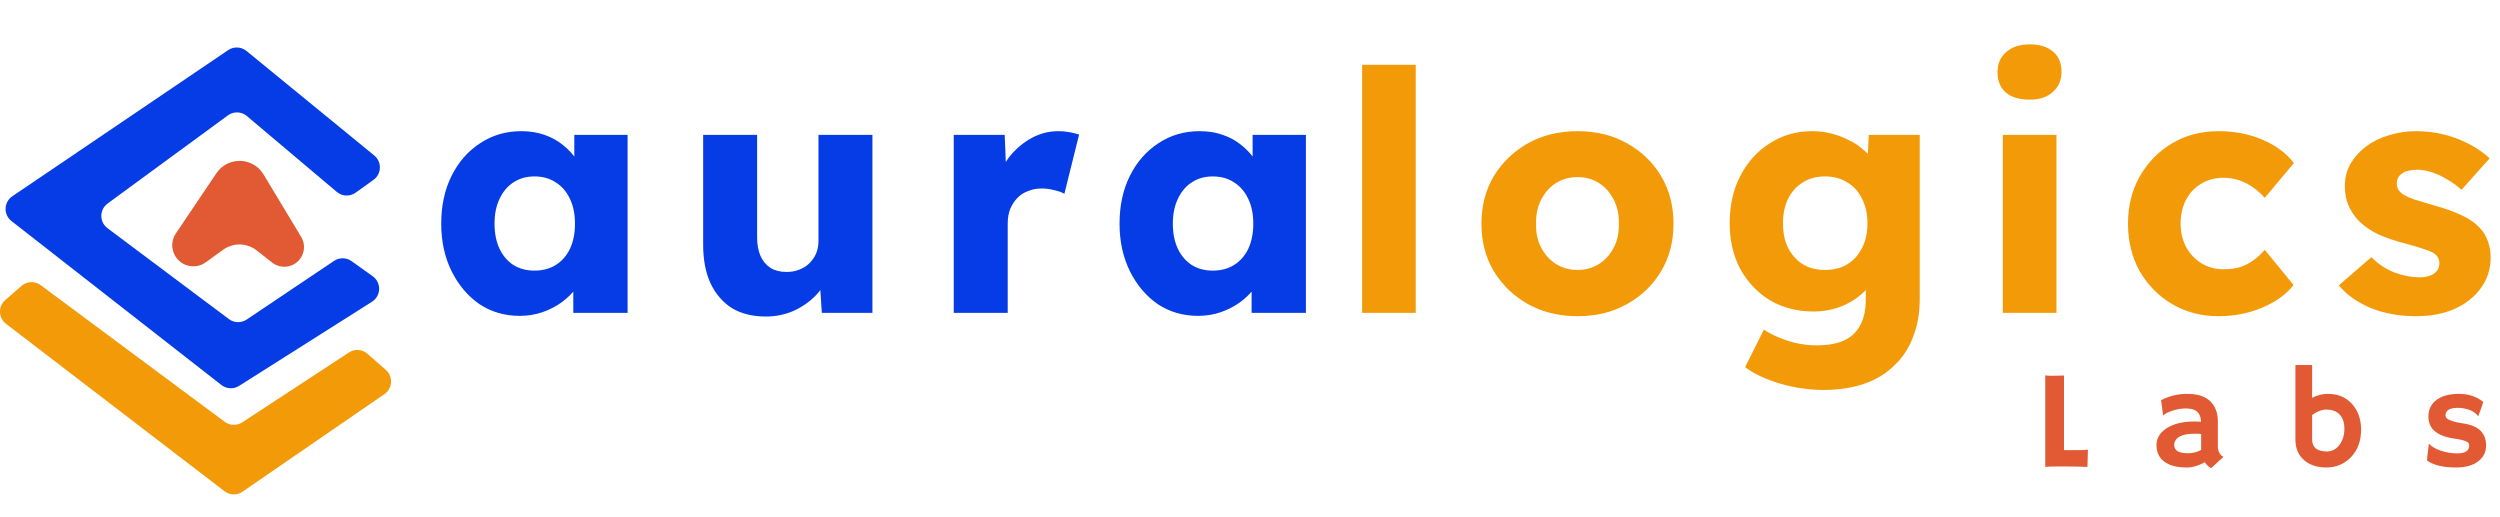
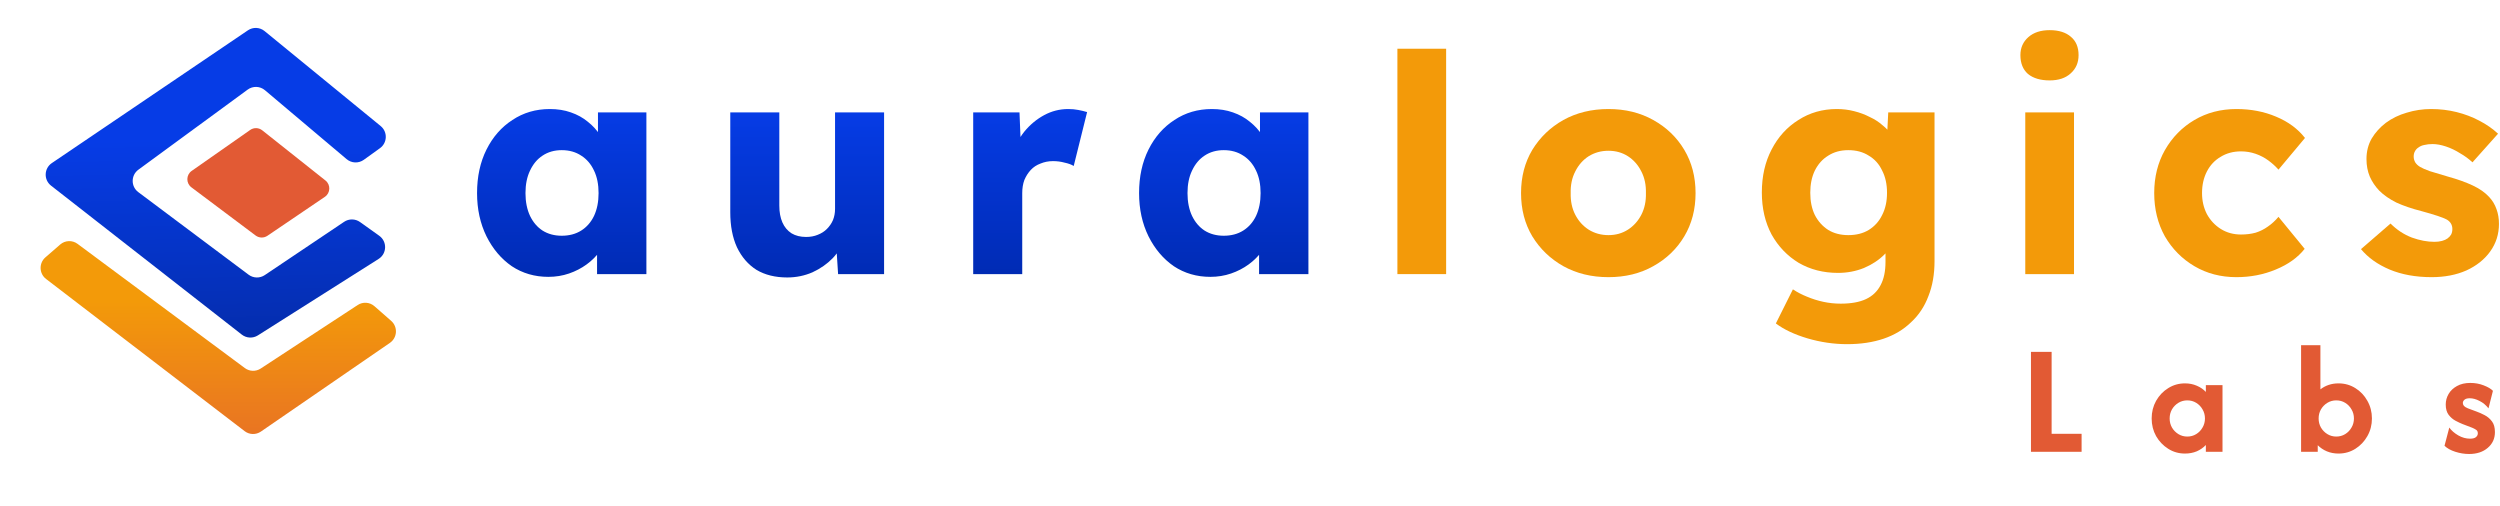
- <svg xmlns="http://www.w3.org/2000/svg" width="895" height="185" viewBox="0 0 895 185" fill="none">
-   <path d="M80.474 151.021L14.552 102.077C12.493 100.548 9.653 100.657 7.717 102.339L1.891 107.4C-0.733 109.68 -0.607 113.806 2.152 115.92L80.385 175.873C82.263 177.312 84.849 177.379 86.797 176.039L137.62 141.095C140.572 139.066 140.821 134.786 138.126 132.425L131.521 126.638C129.675 125.021 126.984 124.833 124.933 126.176L86.717 151.205C84.802 152.46 82.312 152.386 80.474 151.021Z" fill="#F39A09" />
-   <path d="M736.96 167C734.567 167 732.98 167.049 732.199 167.146V134.383C732.59 134.48 733.396 134.529 734.616 134.529C735.853 134.529 737.285 134.497 738.913 134.432V161.141H743.967C745.432 161.141 746.604 161.092 747.482 160.994C747.368 164.803 747.312 166.78 747.312 166.927V167.171C745.716 167.057 743.039 167 739.279 167H736.96ZM789.333 165.486C787.022 166.74 784.93 167.366 783.059 167.366C781.187 167.366 779.584 167.195 778.249 166.854C776.914 166.495 775.783 165.975 774.855 165.291C772.967 163.908 772.023 161.906 772.023 159.285C772.023 156.941 773.179 154.988 775.49 153.426C777.997 151.733 781.398 150.887 785.695 150.887L786.672 150.911C786.867 150.927 787.087 150.944 787.331 150.96C787.575 150.96 787.795 150.976 787.99 151.009C787.86 148.405 786.737 146.883 784.621 146.443C783.921 146.297 783.173 146.224 782.375 146.224C781.594 146.224 780.821 146.297 780.056 146.443C779.307 146.574 778.575 146.753 777.858 146.98C776.28 147.485 775.148 148.063 774.465 148.714L774.392 148.665L773.659 143.27C776.54 141.756 779.689 140.999 783.107 140.999C788.413 140.999 791.807 142.911 793.288 146.736C793.76 147.957 793.996 149.332 793.996 150.862V159.7C793.996 161.588 794.663 162.874 795.998 163.558L791.579 167.61C790.651 167.122 789.903 166.414 789.333 165.486ZM788.015 155.403C787.575 155.322 787.119 155.281 786.647 155.281H785.671C782.074 155.281 779.787 156.079 778.811 157.674C778.518 158.146 778.371 158.642 778.371 159.163C778.371 159.684 778.461 160.148 778.64 160.555C778.835 160.945 779.152 161.271 779.592 161.531C780.438 162.02 781.691 162.264 783.352 162.264C785.028 162.264 786.59 161.865 788.039 161.067C788.023 160.888 788.015 160.701 788.015 160.506V155.403ZM827.741 142.415C829.564 141.471 831.428 140.999 833.332 140.999C835.236 140.999 836.872 141.3 838.239 141.902C839.623 142.488 840.835 143.335 841.877 144.441C844.139 146.899 845.271 150.008 845.271 153.768C845.271 157.885 844.042 161.206 841.584 163.729C839.224 166.154 836.286 167.366 832.771 167.366C829.678 167.366 827.131 166.561 825.129 164.949C822.883 163.126 821.76 160.612 821.76 157.405V130.672H827.741V142.415ZM827.741 157.332C827.741 160.197 829.523 161.629 833.088 161.629C834.829 161.629 836.294 160.864 837.482 159.334C838.687 157.771 839.289 155.826 839.289 153.499C839.289 151.155 838.654 149.389 837.385 148.201C836.245 147.143 834.715 146.614 832.795 146.614C831.639 146.614 830.362 147.005 828.962 147.786C828.522 148.03 828.116 148.299 827.741 148.592V157.332ZM879.235 167.366C874.646 167.366 871.187 166.528 868.859 164.852C868.892 164.363 868.941 163.81 869.006 163.191L869.226 161.434C869.356 160.278 869.437 159.562 869.47 159.285C869.502 158.992 869.527 158.838 869.543 158.821C869.559 158.789 869.689 158.919 869.934 159.212C870.178 159.489 870.642 159.83 871.325 160.237C872.009 160.644 872.798 161.002 873.693 161.312C875.63 161.979 877.648 162.312 879.748 162.312C882.564 162.312 883.972 161.377 883.972 159.505C883.972 158.903 883.703 158.455 883.166 158.162C882.206 157.674 880.79 157.308 878.918 157.063C877.062 156.803 875.541 156.429 874.353 155.94C873.164 155.452 872.196 154.866 871.447 154.183C870.064 152.897 869.372 151.212 869.372 149.129C869.372 146.59 870.349 144.596 872.302 143.147C874.239 141.715 876.916 140.999 880.334 140.999C883.719 140.999 886.608 141.959 889.001 143.88C888.887 144.303 888.765 144.71 888.635 145.101C888.26 146.175 887.984 146.948 887.805 147.42L887.243 148.86C887.211 148.991 887.186 149.056 887.17 149.056C887.137 149.056 887.007 148.885 886.779 148.543C885.754 147.355 884.159 146.574 881.994 146.199C881.327 146.069 880.643 146.004 879.943 146.004C876.981 146.004 875.5 146.899 875.5 148.689C875.5 149.308 875.809 149.78 876.428 150.105C877.583 150.724 879.162 151.18 881.164 151.473C883.182 151.766 884.712 152.164 885.754 152.669C886.796 153.157 887.634 153.751 888.269 154.451C889.44 155.721 890.026 157.405 890.026 159.505C890.026 161.8 889.107 163.663 887.268 165.096C885.347 166.609 882.67 167.366 879.235 167.366Z" fill="#E25A34" />
-   <path d="M186.04 113.08C180.68 113.08 175.88 111.68 171.64 108.88C167.48 106 164.16 102.08 161.68 97.12C159.2 92.08 157.96 86.4 157.96 80.08C157.96 73.6 159.2 67.88 161.68 62.92C164.16 57.96 167.56 54.08 171.88 51.28C176.2 48.4 181.12 46.96 186.64 46.96C189.68 46.96 192.44 47.4 194.92 48.28C197.48 49.16 199.72 50.4 201.64 52C203.56 53.52 205.2 55.32 206.56 57.4C207.92 59.4 208.92 61.56 209.56 63.88L205.6 63.4V48.28H224.68V112H205.24V96.64L209.56 96.52C208.92 98.76 207.88 100.88 206.44 102.88C205 104.88 203.24 106.64 201.16 108.16C199.08 109.68 196.76 110.88 194.2 111.76C191.64 112.64 188.92 113.08 186.04 113.08ZM191.32 96.88C194.28 96.88 196.84 96.2 199 94.84C201.16 93.48 202.84 91.56 204.04 89.08C205.24 86.52 205.84 83.52 205.84 80.08C205.84 76.64 205.24 73.68 204.04 71.2C202.84 68.64 201.16 66.68 199 65.32C196.84 63.88 194.28 63.16 191.32 63.16C188.44 63.16 185.92 63.88 183.76 65.32C181.68 66.68 180.04 68.64 178.84 71.2C177.64 73.68 177.04 76.64 177.04 80.08C177.04 83.52 177.64 86.52 178.84 89.08C180.04 91.56 181.68 93.48 183.76 94.84C185.92 96.2 188.44 96.88 191.32 96.88ZM274.17 113.32C269.45 113.32 265.41 112.32 262.05 110.32C258.77 108.24 256.21 105.28 254.37 101.44C252.61 97.6 251.73 93 251.73 87.64V48.28H271.05V85C271.05 87.56 271.45 89.76 272.25 91.6C273.05 93.44 274.25 94.88 275.85 95.92C277.45 96.88 279.37 97.36 281.61 97.36C283.29 97.36 284.81 97.08 286.17 96.52C287.61 95.96 288.81 95.2 289.77 94.24C290.81 93.2 291.61 92.04 292.17 90.76C292.73 89.4 293.01 87.92 293.01 86.32V48.28H312.33V112H294.21L293.37 98.92L296.97 97.48C296.01 100.52 294.41 103.24 292.17 105.64C289.93 107.96 287.25 109.84 284.13 111.28C281.01 112.64 277.69 113.32 274.17 113.32ZM341.442 112V48.28H359.682L360.522 69.04L356.922 65.08C357.882 61.64 359.442 58.56 361.602 55.84C363.842 53.12 366.442 50.96 369.402 49.36C372.362 47.76 375.522 46.96 378.882 46.96C380.322 46.96 381.642 47.08 382.842 47.32C384.122 47.56 385.282 47.84 386.322 48.16L381.042 69.4C380.162 68.84 378.962 68.4 377.442 68.08C376.002 67.68 374.482 67.48 372.882 67.48C371.122 67.48 369.482 67.8 367.962 68.44C366.442 69 365.162 69.84 364.122 70.96C363.082 72.08 362.242 73.4 361.602 74.92C361.042 76.44 360.762 78.16 360.762 80.08V112H341.442ZM428.876 113.08C423.516 113.08 418.716 111.68 414.476 108.88C410.316 106 406.996 102.08 404.516 97.12C402.036 92.08 400.796 86.4 400.796 80.08C400.796 73.6 402.036 67.88 404.516 62.92C406.996 57.96 410.396 54.08 414.716 51.28C419.036 48.4 423.956 46.96 429.476 46.96C432.516 46.96 435.276 47.4 437.756 48.28C440.316 49.16 442.556 50.4 444.476 52C446.396 53.52 448.036 55.32 449.396 57.4C450.756 59.4 451.756 61.56 452.396 63.88L448.436 63.4V48.28H467.516V112H448.076V96.64L452.396 96.52C451.756 98.76 450.716 100.88 449.276 102.88C447.836 104.88 446.076 106.64 443.996 108.16C441.916 109.68 439.596 110.88 437.036 111.76C434.476 112.64 431.756 113.08 428.876 113.08ZM434.156 96.88C437.116 96.88 439.676 96.2 441.836 94.84C443.996 93.48 445.676 91.56 446.876 89.08C448.076 86.52 448.676 83.52 448.676 80.08C448.676 76.64 448.076 73.68 446.876 71.2C445.676 68.64 443.996 66.68 441.836 65.32C439.676 63.88 437.116 63.16 434.156 63.16C431.276 63.16 428.756 63.88 426.596 65.32C424.516 66.68 422.876 68.64 421.676 71.2C420.476 73.68 419.876 76.64 419.876 80.08C419.876 83.52 420.476 86.52 421.676 89.08C422.876 91.56 424.516 93.48 426.596 94.84C428.756 96.2 431.276 96.88 434.156 96.88Z" fill="#063CE6" />
-   <path d="M487.64 112V23.2H506.84V112H487.64ZM564.793 113.2C558.153 113.2 552.233 111.76 547.033 108.88C541.913 106 537.833 102.08 534.793 97.12C531.833 92.16 530.353 86.48 530.353 80.08C530.353 73.68 531.833 68 534.793 63.04C537.833 58.08 541.913 54.16 547.033 51.28C552.233 48.4 558.153 46.96 564.793 46.96C571.433 46.96 577.313 48.4 582.433 51.28C587.633 54.16 591.713 58.08 594.673 63.04C597.633 68 599.113 73.68 599.113 80.08C599.113 86.48 597.633 92.16 594.673 97.12C591.713 102.08 587.633 106 582.433 108.88C577.313 111.76 571.433 113.2 564.793 113.2ZM564.793 96.64C567.673 96.64 570.233 95.92 572.473 94.48C574.713 93.04 576.473 91.08 577.753 88.6C579.033 86.12 579.633 83.28 579.553 80.08C579.633 76.88 579.033 74.04 577.753 71.56C576.473 69 574.713 67 572.473 65.56C570.233 64.12 567.673 63.4 564.793 63.4C561.913 63.4 559.313 64.12 556.993 65.56C554.753 67 552.993 69 551.713 71.56C550.433 74.04 549.833 76.88 549.913 80.08C549.833 83.28 550.433 86.12 551.713 88.6C552.993 91.08 554.753 93.04 556.993 94.48C559.313 95.92 561.913 96.64 564.793 96.64ZM652.828 139.6C647.628 139.6 642.428 138.84 637.228 137.32C632.108 135.8 627.948 133.84 624.748 131.44L631.468 118C633.148 119.12 634.988 120.08 636.988 120.88C639.068 121.76 641.228 122.44 643.468 122.92C645.708 123.4 647.988 123.64 650.308 123.64C654.388 123.64 657.708 123.04 660.268 121.84C662.828 120.64 664.748 118.8 666.028 116.32C667.308 113.92 667.948 110.88 667.948 107.2V96.52L671.668 97.12C671.108 99.76 669.708 102.16 667.468 104.32C665.308 106.48 662.628 108.24 659.428 109.6C656.228 110.88 652.828 111.52 649.228 111.52C643.468 111.52 638.308 110.2 633.748 107.56C629.268 104.84 625.708 101.12 623.068 96.4C620.508 91.6 619.228 86.08 619.228 79.84C619.228 73.44 620.508 67.8 623.068 62.92C625.628 57.96 629.148 54.08 633.628 51.28C638.108 48.4 643.148 46.96 648.748 46.96C651.148 46.96 653.428 47.24 655.588 47.8C657.828 48.36 659.868 49.12 661.708 50.08C663.628 50.96 665.308 52.04 666.748 53.32C668.268 54.52 669.468 55.84 670.348 57.28C671.308 58.72 671.948 60.2 672.268 61.72L668.308 62.68L669.028 48.28H687.268V106.84C687.268 112.04 686.468 116.64 684.868 120.64C683.348 124.72 681.068 128.16 678.028 130.96C675.068 133.84 671.468 136 667.228 137.44C662.988 138.88 658.188 139.6 652.828 139.6ZM653.308 96.64C656.428 96.64 659.108 95.96 661.348 94.6C663.668 93.16 665.428 91.2 666.628 88.72C667.908 86.24 668.548 83.32 668.548 79.96C668.548 76.6 667.908 73.68 666.628 71.2C665.428 68.64 663.668 66.68 661.348 65.32C659.108 63.88 656.428 63.16 653.308 63.16C650.268 63.16 647.628 63.88 645.388 65.32C643.148 66.68 641.388 68.64 640.108 71.2C638.908 73.68 638.308 76.6 638.308 79.96C638.308 83.32 638.908 86.24 640.108 88.72C641.388 91.2 643.148 93.16 645.388 94.6C647.628 95.96 650.268 96.64 653.308 96.64ZM717.022 112V48.28H736.222V112H717.022ZM726.622 35.68C723.022 35.68 720.182 34.84 718.102 33.16C716.102 31.4 715.102 28.92 715.102 25.72C715.102 22.84 716.142 20.48 718.222 18.64C720.302 16.8 723.102 15.88 726.622 15.88C730.222 15.88 733.022 16.76 735.022 18.52C737.022 20.2 738.022 22.6 738.022 25.72C738.022 28.68 736.982 31.08 734.902 32.92C732.902 34.76 730.142 35.68 726.622 35.68ZM794.222 113.2C788.062 113.2 782.542 111.76 777.662 108.88C772.782 106 768.902 102.08 766.022 97.12C763.222 92.08 761.822 86.4 761.822 80.08C761.822 73.76 763.222 68.12 766.022 63.16C768.902 58.12 772.782 54.16 777.662 51.28C782.542 48.4 788.062 46.96 794.222 46.96C799.902 46.96 805.102 47.96 809.822 49.96C814.622 51.96 818.422 54.76 821.222 58.36L810.782 70.84C809.662 69.56 808.342 68.36 806.822 67.24C805.302 66.12 803.622 65.24 801.782 64.6C799.942 63.96 798.022 63.64 796.022 63.64C792.982 63.64 790.302 64.36 787.982 65.8C785.662 67.16 783.862 69.08 782.582 71.56C781.302 74.04 780.662 76.88 780.662 80.08C780.662 83.12 781.302 85.88 782.582 88.36C783.942 90.84 785.782 92.8 788.102 94.24C790.422 95.68 793.062 96.4 796.022 96.4C798.102 96.4 800.022 96.16 801.782 95.68C803.542 95.12 805.142 94.32 806.582 93.28C808.102 92.24 809.502 90.96 810.782 89.44L821.102 102.04C818.382 105.48 814.582 108.2 809.702 110.2C804.902 112.2 799.742 113.2 794.222 113.2ZM865.133 113.2C858.893 113.2 853.373 112.2 848.573 110.2C843.853 108.2 840.093 105.52 837.293 102.16L848.933 92.08C851.413 94.56 854.213 96.4 857.333 97.6C860.453 98.72 863.413 99.28 866.213 99.28C867.333 99.28 868.333 99.16 869.213 98.92C870.093 98.68 870.813 98.36 871.373 97.96C872.013 97.48 872.493 96.96 872.813 96.4C873.133 95.76 873.293 95.04 873.293 94.24C873.293 92.64 872.573 91.4 871.133 90.52C870.413 90.12 869.213 89.64 867.533 89.08C865.853 88.52 863.693 87.88 861.053 87.16C857.293 86.2 854.013 85.08 851.213 83.8C848.493 82.44 846.253 80.88 844.493 79.12C842.893 77.44 841.653 75.6 840.773 73.6C839.893 71.52 839.453 69.2 839.453 66.64C839.453 63.68 840.133 61 841.493 58.6C842.933 56.2 844.813 54.12 847.133 52.36C849.533 50.6 852.253 49.28 855.293 48.4C858.413 47.44 861.613 46.96 864.893 46.96C868.413 46.96 871.773 47.36 874.973 48.16C878.173 48.96 881.133 50.08 883.853 51.52C886.653 52.96 889.133 54.68 891.293 56.68L881.213 67.96C879.773 66.6 878.133 65.4 876.293 64.36C874.533 63.24 872.693 62.36 870.773 61.72C868.853 61.08 867.093 60.76 865.493 60.76C864.293 60.76 863.213 60.88 862.253 61.12C861.373 61.28 860.613 61.6 859.973 62.08C859.333 62.48 858.853 63 858.533 63.64C858.213 64.2 858.053 64.88 858.053 65.68C858.053 66.48 858.253 67.24 858.653 67.96C859.133 68.68 859.773 69.28 860.573 69.76C861.373 70.24 862.653 70.8 864.413 71.44C866.173 72 868.573 72.72 871.613 73.6C875.373 74.64 878.613 75.8 881.333 77.08C884.053 78.36 886.213 79.88 887.813 81.64C889.093 83 890.053 84.6 890.693 86.44C891.333 88.2 891.653 90.12 891.653 92.2C891.653 96.28 890.493 99.92 888.173 103.12C885.933 106.24 882.813 108.72 878.813 110.56C874.813 112.32 870.253 113.2 865.133 113.2Z" fill="#F39A09" />
-   <path d="M133.711 64.381L127.334 68.967C125.287 70.439 122.501 70.332 120.574 68.705L88.379 41.539C86.439 39.901 83.628 39.805 81.58 41.306L38.528 72.857C35.548 75.041 35.525 79.482 38.483 81.696L81.947 114.232C83.819 115.633 86.371 115.698 88.311 114.395L119.588 93.395C121.491 92.117 123.987 92.153 125.852 93.485L133.429 98.896C136.606 101.165 136.473 105.929 133.175 108.018L85.595 138.147C83.632 139.39 81.098 139.265 79.266 137.834L4.115 79.145C1.173 76.847 1.325 72.349 4.416 70.257L81.677 17.946C83.691 16.582 86.362 16.703 88.244 18.243L133.982 55.659C136.781 57.949 136.647 62.27 133.711 64.381Z" fill="#063CE6" />
-   <path d="M77.481 62.008L62.957 83.564C60.047 87.883 62.276 93.783 67.315 95.099C69.499 95.67 71.823 95.234 73.652 93.912L79.871 89.417C83.488 86.802 88.401 86.902 91.909 89.66L97.42 93.993C99.04 95.267 101.136 95.768 103.157 95.366C107.948 94.412 110.342 88.993 107.821 84.809L94.34 62.435C90.566 56.172 81.567 55.944 77.481 62.008Z" fill="#E25A34" />
+ <svg xmlns="http://www.w3.org/2000/svg" width="985" height="199" viewBox="0 0 985 199" fill="none">
+   <path d="M800.2 178V138.625H808.338V170.912H820.15V178H800.2ZM860.879 178.7C858.458 178.7 856.256 178.073 854.272 176.819C852.289 175.565 850.699 173.902 849.504 171.831C848.337 169.731 847.754 167.412 847.754 164.875C847.754 162.337 848.337 160.019 849.504 157.919C850.699 155.819 852.289 154.156 854.272 152.931C856.256 151.677 858.458 151.05 860.879 151.05C862.57 151.05 864.116 151.356 865.516 151.969C866.916 152.552 868.112 153.369 869.104 154.419V151.75H875.666V178H869.104V175.331C868.112 176.381 866.916 177.212 865.516 177.825C864.116 178.408 862.57 178.7 860.879 178.7ZM861.797 172.006C863.081 172.006 864.247 171.685 865.297 171.044C866.347 170.402 867.179 169.542 867.791 168.462C868.433 167.383 868.754 166.187 868.754 164.875C868.754 163.562 868.433 162.367 867.791 161.288C867.179 160.208 866.347 159.348 865.297 158.706C864.247 158.065 863.081 157.744 861.797 157.744C860.514 157.744 859.347 158.065 858.297 158.706C857.247 159.348 856.401 160.208 855.76 161.288C855.147 162.367 854.841 163.562 854.841 164.875C854.841 166.187 855.147 167.383 855.76 168.462C856.401 169.542 857.247 170.402 858.297 171.044C859.347 171.685 860.514 172.006 861.797 172.006ZM921.371 178.7C919.709 178.7 918.177 178.408 916.777 177.825C915.407 177.242 914.211 176.44 913.19 175.419V178H906.627V136H914.24V153.413C915.202 152.654 916.282 152.071 917.477 151.662C918.673 151.254 919.971 151.05 921.371 151.05C923.821 151.05 926.038 151.677 928.021 152.931C930.004 154.156 931.579 155.819 932.746 157.919C933.942 160.019 934.54 162.337 934.54 164.875C934.54 167.412 933.942 169.731 932.746 171.831C931.579 173.902 930.004 175.565 928.021 176.819C926.038 178.073 923.821 178.7 921.371 178.7ZM920.496 172.006C921.779 172.006 922.946 171.685 923.996 171.044C925.046 170.402 925.877 169.542 926.49 168.462C927.132 167.383 927.452 166.187 927.452 164.875C927.452 163.562 927.132 162.367 926.49 161.288C925.877 160.208 925.046 159.348 923.996 158.706C922.946 158.065 921.779 157.744 920.496 157.744C919.213 157.744 918.046 158.065 916.996 158.706C915.946 159.348 915.1 160.208 914.459 161.288C913.846 162.367 913.54 163.562 913.54 164.875C913.54 166.187 913.846 167.383 914.459 168.462C915.1 169.542 915.946 170.402 916.996 171.044C918.046 171.685 919.213 172.006 920.496 172.006ZM972.807 178.875C971.028 178.875 969.22 178.583 967.382 178C965.574 177.417 964.16 176.629 963.139 175.637L965.02 168.462C965.866 169.629 967.032 170.65 968.52 171.525C970.037 172.4 971.597 172.838 973.201 172.838C974.28 172.838 975.053 172.633 975.52 172.225C976.016 171.817 976.264 171.321 976.264 170.737C976.264 170.067 976.016 169.585 975.52 169.294C975.024 168.973 974.514 168.71 973.989 168.506L970.314 167.106C969.497 166.785 968.564 166.348 967.514 165.794C966.464 165.24 965.545 164.452 964.757 163.431C963.999 162.41 963.62 161.069 963.62 159.406C963.62 157.89 963.999 156.49 964.757 155.206C965.516 153.923 966.61 152.887 968.039 152.1C969.497 151.283 971.247 150.875 973.289 150.875C975.185 150.875 976.949 151.196 978.582 151.837C980.245 152.479 981.455 153.194 982.214 153.981L980.464 160.894C979.472 159.61 978.291 158.633 976.92 157.962C975.578 157.262 974.295 156.913 973.07 156.913C972.137 156.913 971.451 157.102 971.014 157.481C970.576 157.86 970.357 158.298 970.357 158.794C970.357 159.173 970.503 159.552 970.795 159.931C971.116 160.281 971.641 160.602 972.37 160.894L975.782 162.162C976.774 162.512 977.824 162.979 978.932 163.562C980.07 164.146 981.032 164.962 981.82 166.012C982.607 167.033 983.001 168.448 983.001 170.256C983.001 172.794 982.053 174.865 980.157 176.469C978.291 178.073 975.841 178.875 972.807 178.875Z" fill="#E25A34" />
+   <path d="M958.07 109.2C951.83 109.2 946.31 108.2 941.51 106.2C936.79 104.2 933.03 101.52 930.23 98.16L941.87 88.08C944.35 90.56 947.151 92.4 950.271 93.6C953.391 94.72 956.351 95.28 959.151 95.28C960.271 95.28 961.271 95.16 962.151 94.92C963.031 94.68 963.75 94.36 964.31 93.96C964.95 93.48 965.43 92.96 965.75 92.4C966.07 91.76 966.23 91.04 966.23 90.24C966.23 88.64 965.51 87.4 964.07 86.52C963.35 86.12 962.151 85.64 960.471 85.08C958.791 84.52 956.63 83.88 953.99 83.16C950.23 82.2 946.951 81.08 944.151 79.8C941.431 78.44 939.19 76.88 937.43 75.12C935.83 73.44 934.591 71.6 933.711 69.6C932.831 67.52 932.391 65.2 932.391 62.64C932.391 59.68 933.07 57 934.43 54.6C935.87 52.2 937.75 50.12 940.07 48.36C942.47 46.6 945.19 45.28 948.23 44.4C951.35 43.44 954.551 42.96 957.831 42.96C961.351 42.96 964.711 43.36 967.911 44.16C971.111 44.96 974.071 46.08 976.791 47.52C979.591 48.96 982.07 50.68 984.23 52.68L974.151 63.96C972.711 62.6 971.07 61.4 969.23 60.36C967.47 59.24 965.631 58.36 963.711 57.72C961.791 57.08 960.03 56.76 958.43 56.76C957.23 56.76 956.15 56.88 955.19 57.12C954.31 57.28 953.551 57.6 952.911 58.08C952.271 58.48 951.791 59 951.471 59.64C951.151 60.2 950.99 60.88 950.99 61.68C950.99 62.48 951.191 63.24 951.591 63.96C952.071 64.68 952.71 65.28 953.51 65.76C954.31 66.24 955.591 66.8 957.351 67.44C959.111 68 961.51 68.72 964.55 69.6C968.31 70.64 971.551 71.8 974.271 73.08C976.991 74.36 979.15 75.88 980.75 77.64C982.03 79 982.99 80.6 983.63 82.44C984.27 84.2 984.591 86.12 984.591 88.2C984.591 92.28 983.43 95.92 981.11 99.12C978.87 102.24 975.75 104.72 971.75 106.56C967.75 108.32 963.19 109.2 958.07 109.2Z" fill="#F39A09" />
+   <path d="M881.16 109.2C875 109.2 869.48 107.76 864.6 104.88C859.72 102 855.84 98.08 852.96 93.12C850.16 88.08 848.76 82.4 848.76 76.08C848.76 69.76 850.16 64.12 852.96 59.16C855.84 54.12 859.72 50.16 864.6 47.28C869.48 44.4 875 42.96 881.16 42.96C886.84 42.96 892.04 43.96 896.76 45.96C901.56 47.96 905.36 50.76 908.16 54.36L897.72 66.84C896.6 65.56 895.28 64.36 893.76 63.24C892.24 62.12 890.56 61.24 888.72 60.6C886.88 59.96 884.96 59.64 882.96 59.64C879.92 59.64 877.24 60.36 874.92 61.8C872.6 63.16 870.8 65.08 869.52 67.56C868.24 70.04 867.6 72.88 867.6 76.08C867.6 79.12 868.24 81.88 869.52 84.36C870.88 86.84 872.72 88.8 875.04 90.24C877.36 91.68 880 92.4 882.96 92.4C885.04 92.4 886.96 92.16 888.72 91.68C890.48 91.12 892.08 90.32 893.52 89.28C895.04 88.24 896.44 86.96 897.72 85.44L908.04 98.04C905.32 101.48 901.52 104.2 896.64 106.2C891.84 108.2 886.68 109.2 881.16 109.2Z" fill="#F39A09" />
+   <path d="M797.959 108V44.28H817.159V108H797.959ZM807.559 31.68C803.959 31.68 801.119 30.84 799.039 29.16C797.039 27.4 796.039 24.92 796.039 21.72C796.039 18.84 797.079 16.48 799.159 14.64C801.239 12.8 804.039 11.88 807.559 11.88C811.159 11.88 813.959 12.76 815.959 14.52C817.959 16.2 818.959 18.6 818.959 21.72C818.959 24.68 817.919 27.08 815.839 28.92C813.839 30.76 811.079 31.68 807.559 31.68Z" fill="#F39A09" />
+   <path d="M727.766 135.6C722.566 135.6 717.366 134.84 712.166 133.32C707.046 131.8 702.886 129.84 699.686 127.44L706.406 114C708.086 115.12 709.926 116.08 711.926 116.88C714.006 117.76 716.166 118.44 718.406 118.92C720.646 119.4 722.926 119.64 725.246 119.64C729.326 119.64 732.646 119.04 735.206 117.84C737.766 116.64 739.686 114.8 740.966 112.32C742.246 109.92 742.886 106.88 742.886 103.2V92.52L746.606 93.12C746.046 95.76 744.646 98.16 742.406 100.32C740.246 102.48 737.566 104.24 734.366 105.6C731.166 106.88 727.766 107.52 724.166 107.52C718.406 107.52 713.246 106.2 708.686 103.56C704.206 100.84 700.646 97.12 698.006 92.4C695.446 87.6 694.166 82.08 694.166 75.84C694.166 69.44 695.446 63.8 698.006 58.92C700.566 53.96 704.086 50.08 708.566 47.28C713.046 44.4 718.086 42.96 723.686 42.96C726.086 42.96 728.366 43.24 730.526 43.8C732.766 44.36 734.806 45.12 736.646 46.08C738.566 46.96 740.246 48.04 741.686 49.32C743.206 50.52 744.406 51.84 745.286 53.28C746.246 54.72 746.886 56.2 747.206 57.72L743.246 58.68L743.966 44.28H762.206V102.84C762.206 108.04 761.406 112.64 759.806 116.64C758.286 120.72 756.006 124.16 752.966 126.96C750.006 129.84 746.406 132 742.166 133.44C737.926 134.88 733.126 135.6 727.766 135.6ZM728.246 92.64C731.366 92.64 734.046 91.96 736.286 90.6C738.606 89.16 740.366 87.2 741.566 84.72C742.846 82.24 743.486 79.32 743.486 75.96C743.486 72.6 742.846 69.68 741.566 67.2C740.366 64.64 738.606 62.68 736.286 61.32C734.046 59.88 731.366 59.16 728.246 59.16C725.206 59.16 722.566 59.88 720.326 61.32C718.086 62.68 716.326 64.64 715.046 67.2C713.846 69.68 713.246 72.6 713.246 75.96C713.246 79.32 713.846 82.24 715.046 84.72C716.326 87.2 718.086 89.16 720.326 90.6C722.566 91.96 725.206 92.64 728.246 92.64Z" fill="#F39A09" />
+   <path d="M633.731 109.2C627.091 109.2 621.171 107.76 615.971 104.88C610.851 102 606.771 98.08 603.731 93.12C600.771 88.16 599.291 82.48 599.291 76.08C599.291 69.68 600.771 64 603.731 59.04C606.771 54.08 610.851 50.16 615.971 47.28C621.171 44.4 627.091 42.96 633.731 42.96C640.371 42.96 646.251 44.4 651.371 47.28C656.571 50.16 660.651 54.08 663.611 59.04C666.571 64 668.051 69.68 668.051 76.08C668.051 82.48 666.571 88.16 663.611 93.12C660.651 98.08 656.571 102 651.371 104.88C646.251 107.76 640.371 109.2 633.731 109.2ZM633.731 92.64C636.611 92.64 639.171 91.92 641.411 90.48C643.651 89.04 645.411 87.08 646.691 84.6C647.971 82.12 648.571 79.28 648.491 76.08C648.571 72.88 647.971 70.04 646.691 67.56C645.411 65 643.651 63 641.411 61.56C639.171 60.12 636.611 59.4 633.731 59.4C630.851 59.4 628.251 60.12 625.931 61.56C623.691 63 621.931 65 620.651 67.56C619.371 70.04 618.771 72.88 618.851 76.08C618.771 79.28 619.371 82.12 620.651 84.6C621.931 87.08 623.691 89.04 625.931 90.48C628.251 91.92 630.851 92.64 633.731 92.64Z" fill="#F39A09" />
+   <path d="M550.577 108V19.2H569.777V108H550.577Z" fill="#F39A09" />
+   <path d="M476.876 109.08C471.516 109.08 466.716 107.68 462.476 104.88C458.316 102 454.996 98.08 452.516 93.12C450.036 88.08 448.796 82.4 448.796 76.08C448.796 69.6 450.036 63.88 452.516 58.92C454.996 53.96 458.396 50.08 462.716 47.28C467.036 44.4 471.956 42.96 477.476 42.96C480.516 42.96 483.276 43.4 485.756 44.28C488.316 45.16 490.556 46.4 492.476 48C494.396 49.52 496.036 51.32 497.396 53.4C498.756 55.4 499.756 57.56 500.396 59.88L496.436 59.4V44.28H515.516V108H496.076V92.64L500.396 92.52C499.756 94.76 498.716 96.88 497.276 98.88C495.836 100.88 494.076 102.64 491.996 104.16C489.916 105.68 487.596 106.88 485.036 107.76C482.476 108.64 479.756 109.08 476.876 109.08ZM482.156 92.88C485.116 92.88 487.676 92.2 489.836 90.84C491.996 89.48 493.676 87.56 494.876 85.08C496.076 82.52 496.676 79.52 496.676 76.08C496.676 72.64 496.076 69.68 494.876 67.2C493.676 64.64 491.996 62.68 489.836 61.32C487.676 59.88 485.116 59.16 482.156 59.16C479.276 59.16 476.756 59.88 474.596 61.32C472.516 62.68 470.876 64.64 469.676 67.2C468.476 69.68 467.876 72.64 467.876 76.08C467.876 79.52 468.476 82.52 469.676 85.08C470.876 87.56 472.516 89.48 474.596 90.84C476.756 92.2 479.276 92.88 482.156 92.88Z" fill="url(#paint0_linear_7987_61)" />
+   <path d="M383.441 108V44.28H401.681L402.521 65.04L398.921 61.08C399.881 57.64 401.441 54.56 403.601 51.84C405.841 49.12 408.441 46.96 411.401 45.36C414.361 43.76 417.521 42.96 420.881 42.96C422.321 42.96 423.641 43.08 424.841 43.32C426.121 43.56 427.281 43.84 428.321 44.16L423.041 65.4C422.161 64.84 420.961 64.4 419.441 64.08C418.001 63.68 416.481 63.48 414.881 63.48C413.121 63.48 411.481 63.8 409.961 64.44C408.441 65 407.161 65.84 406.121 66.96C405.081 68.08 404.241 69.4 403.601 70.92C403.041 72.44 402.761 74.16 402.761 76.08V108H383.441Z" fill="url(#paint1_linear_7987_61)" />
+   <path d="M310.169 109.32C305.449 109.32 301.409 108.32 298.049 106.32C294.769 104.24 292.209 101.28 290.369 97.44C288.609 93.6 287.729 89 287.729 83.64V44.28H307.049V81C307.049 83.56 307.449 85.76 308.249 87.6C309.049 89.44 310.249 90.88 311.849 91.92C313.449 92.88 315.369 93.36 317.609 93.36C319.289 93.36 320.809 93.08 322.169 92.52C323.609 91.96 324.809 91.2 325.769 90.24C326.809 89.2 327.609 88.04 328.169 86.76C328.729 85.4 329.009 83.92 329.009 82.32V44.28H348.329V108H330.209L329.369 94.92L332.969 93.48C332.009 96.52 330.409 99.24 328.169 101.64C325.929 103.96 323.249 105.84 320.129 107.28C317.009 108.64 313.689 109.32 310.169 109.32Z" fill="url(#paint2_linear_7987_61)" />
+   <path d="M216.04 109.08C210.68 109.08 205.88 107.68 201.64 104.88C197.48 102 194.16 98.08 191.68 93.12C189.2 88.08 187.96 82.4 187.96 76.08C187.96 69.6 189.2 63.88 191.68 58.92C194.16 53.96 197.56 50.08 201.88 47.28C206.2 44.4 211.12 42.96 216.64 42.96C219.68 42.96 222.44 43.4 224.92 44.28C227.48 45.16 229.72 46.4 231.64 48C233.56 49.52 235.2 51.32 236.56 53.4C237.92 55.4 238.92 57.56 239.56 59.88L235.6 59.4V44.28H254.68V108H235.24V92.64L239.56 92.52C238.92 94.76 237.88 96.88 236.44 98.88C235 100.88 233.24 102.64 231.16 104.16C229.08 105.68 226.76 106.88 224.2 107.76C221.64 108.64 218.92 109.08 216.04 109.08ZM221.32 92.88C224.28 92.88 226.84 92.2 229 90.84C231.16 89.48 232.84 87.56 234.04 85.08C235.24 82.52 235.84 79.52 235.84 76.08C235.84 72.64 235.24 69.68 234.04 67.2C232.84 64.64 231.16 62.68 229 61.32C226.84 59.88 224.28 59.16 221.32 59.16C218.44 59.16 215.92 59.88 213.76 61.32C211.68 62.68 210.04 64.64 208.84 67.2C207.64 69.68 207.04 72.64 207.04 76.08C207.04 79.52 207.64 82.52 208.84 85.08C210.04 87.56 211.68 89.48 213.76 90.84C215.92 92.2 218.44 92.88 221.32 92.88Z" fill="url(#paint3_linear_7987_61)" />
+   <path d="M96.474 145.021L30.552 96.077C28.493 94.548 25.653 94.657 23.717 96.339L17.891 101.4C15.267 103.68 15.393 107.806 18.152 109.92L96.385 169.873C98.263 171.312 100.849 171.379 102.798 170.039L153.62 135.095C156.572 133.066 156.821 128.786 154.126 126.425L147.521 120.638C145.675 119.021 142.984 118.833 140.933 120.176L102.717 145.205C100.802 146.46 98.312 146.386 96.474 145.021Z" fill="url(#paint4_linear_7987_61)" />
+   <path d="M149.711 58.381L143.334 62.967C141.287 64.439 138.501 64.332 136.574 62.705L104.38 35.539C102.439 33.901 99.628 33.805 97.58 35.306L54.528 66.857C51.548 69.041 51.525 73.482 54.483 75.696L97.947 108.232C99.819 109.633 102.37 109.698 104.311 108.395L135.588 87.395C137.491 86.117 139.987 86.153 141.852 87.485L149.429 92.896C152.606 95.165 152.473 99.929 149.175 102.018L101.595 132.147C99.632 133.39 97.098 133.265 95.266 131.834L20.115 73.145C17.173 70.847 17.325 66.349 20.416 64.257L97.677 11.946C99.691 10.582 102.362 10.703 104.244 12.243L149.982 49.659C152.781 51.949 152.647 56.27 149.711 58.381Z" fill="url(#paint5_linear_7987_61)" />
+   <path d="M98.556 51.211C100.006 50.196 101.95 50.254 103.337 51.355L128.233 71.113C130.348 72.792 130.226 76.042 127.991 77.557L105.362 92.899C103.949 93.857 102.083 93.812 100.717 92.788L75.416 73.812C73.238 72.179 73.292 68.895 75.522 67.335L98.556 51.211Z" fill="#E25A34" />
+   <defs>
+     <linearGradient id="paint0_linear_7987_61" x1="482.156" y1="42.96" x2="482.156" y2="109.08" gradientUnits="userSpaceOnUse">
+       <stop stop-color="#063CE6" />
+       <stop offset="1" stop-color="#002BB4" />
+     </linearGradient>
+     <linearGradient id="paint1_linear_7987_61" x1="405.881" y1="42.96" x2="405.881" y2="108" gradientUnits="userSpaceOnUse">
+       <stop stop-color="#063CE6" />
+       <stop offset="1" stop-color="#002BB4" />
+     </linearGradient>
+     <linearGradient id="paint2_linear_7987_61" x1="318.029" y1="44.28" x2="318.029" y2="109.32" gradientUnits="userSpaceOnUse">
+       <stop stop-color="#063CE6" />
+       <stop offset="1" stop-color="#002BB4" />
+     </linearGradient>
+     <linearGradient id="paint3_linear_7987_61" x1="221.32" y1="42.96" x2="221.32" y2="109.08" gradientUnits="userSpaceOnUse">
+       <stop stop-color="#063CE6" />
+       <stop offset="1" stop-color="#002BB4" />
+     </linearGradient>
+     <linearGradient id="paint4_linear_7987_61" x1="96" y1="118.5" x2="96" y2="208.5" gradientUnits="userSpaceOnUse">
+       <stop stop-color="#F39A09" />
+       <stop offset="1" stop-color="#E25A34" />
+     </linearGradient>
+     <linearGradient id="paint5_linear_7987_61" x1="102" y1="54" x2="106" y2="195" gradientUnits="userSpaceOnUse">
+       <stop stop-color="#063CE6" />
+       <stop offset="1" stop-color="#032180" />
+     </linearGradient>
+   </defs>
</svg>
